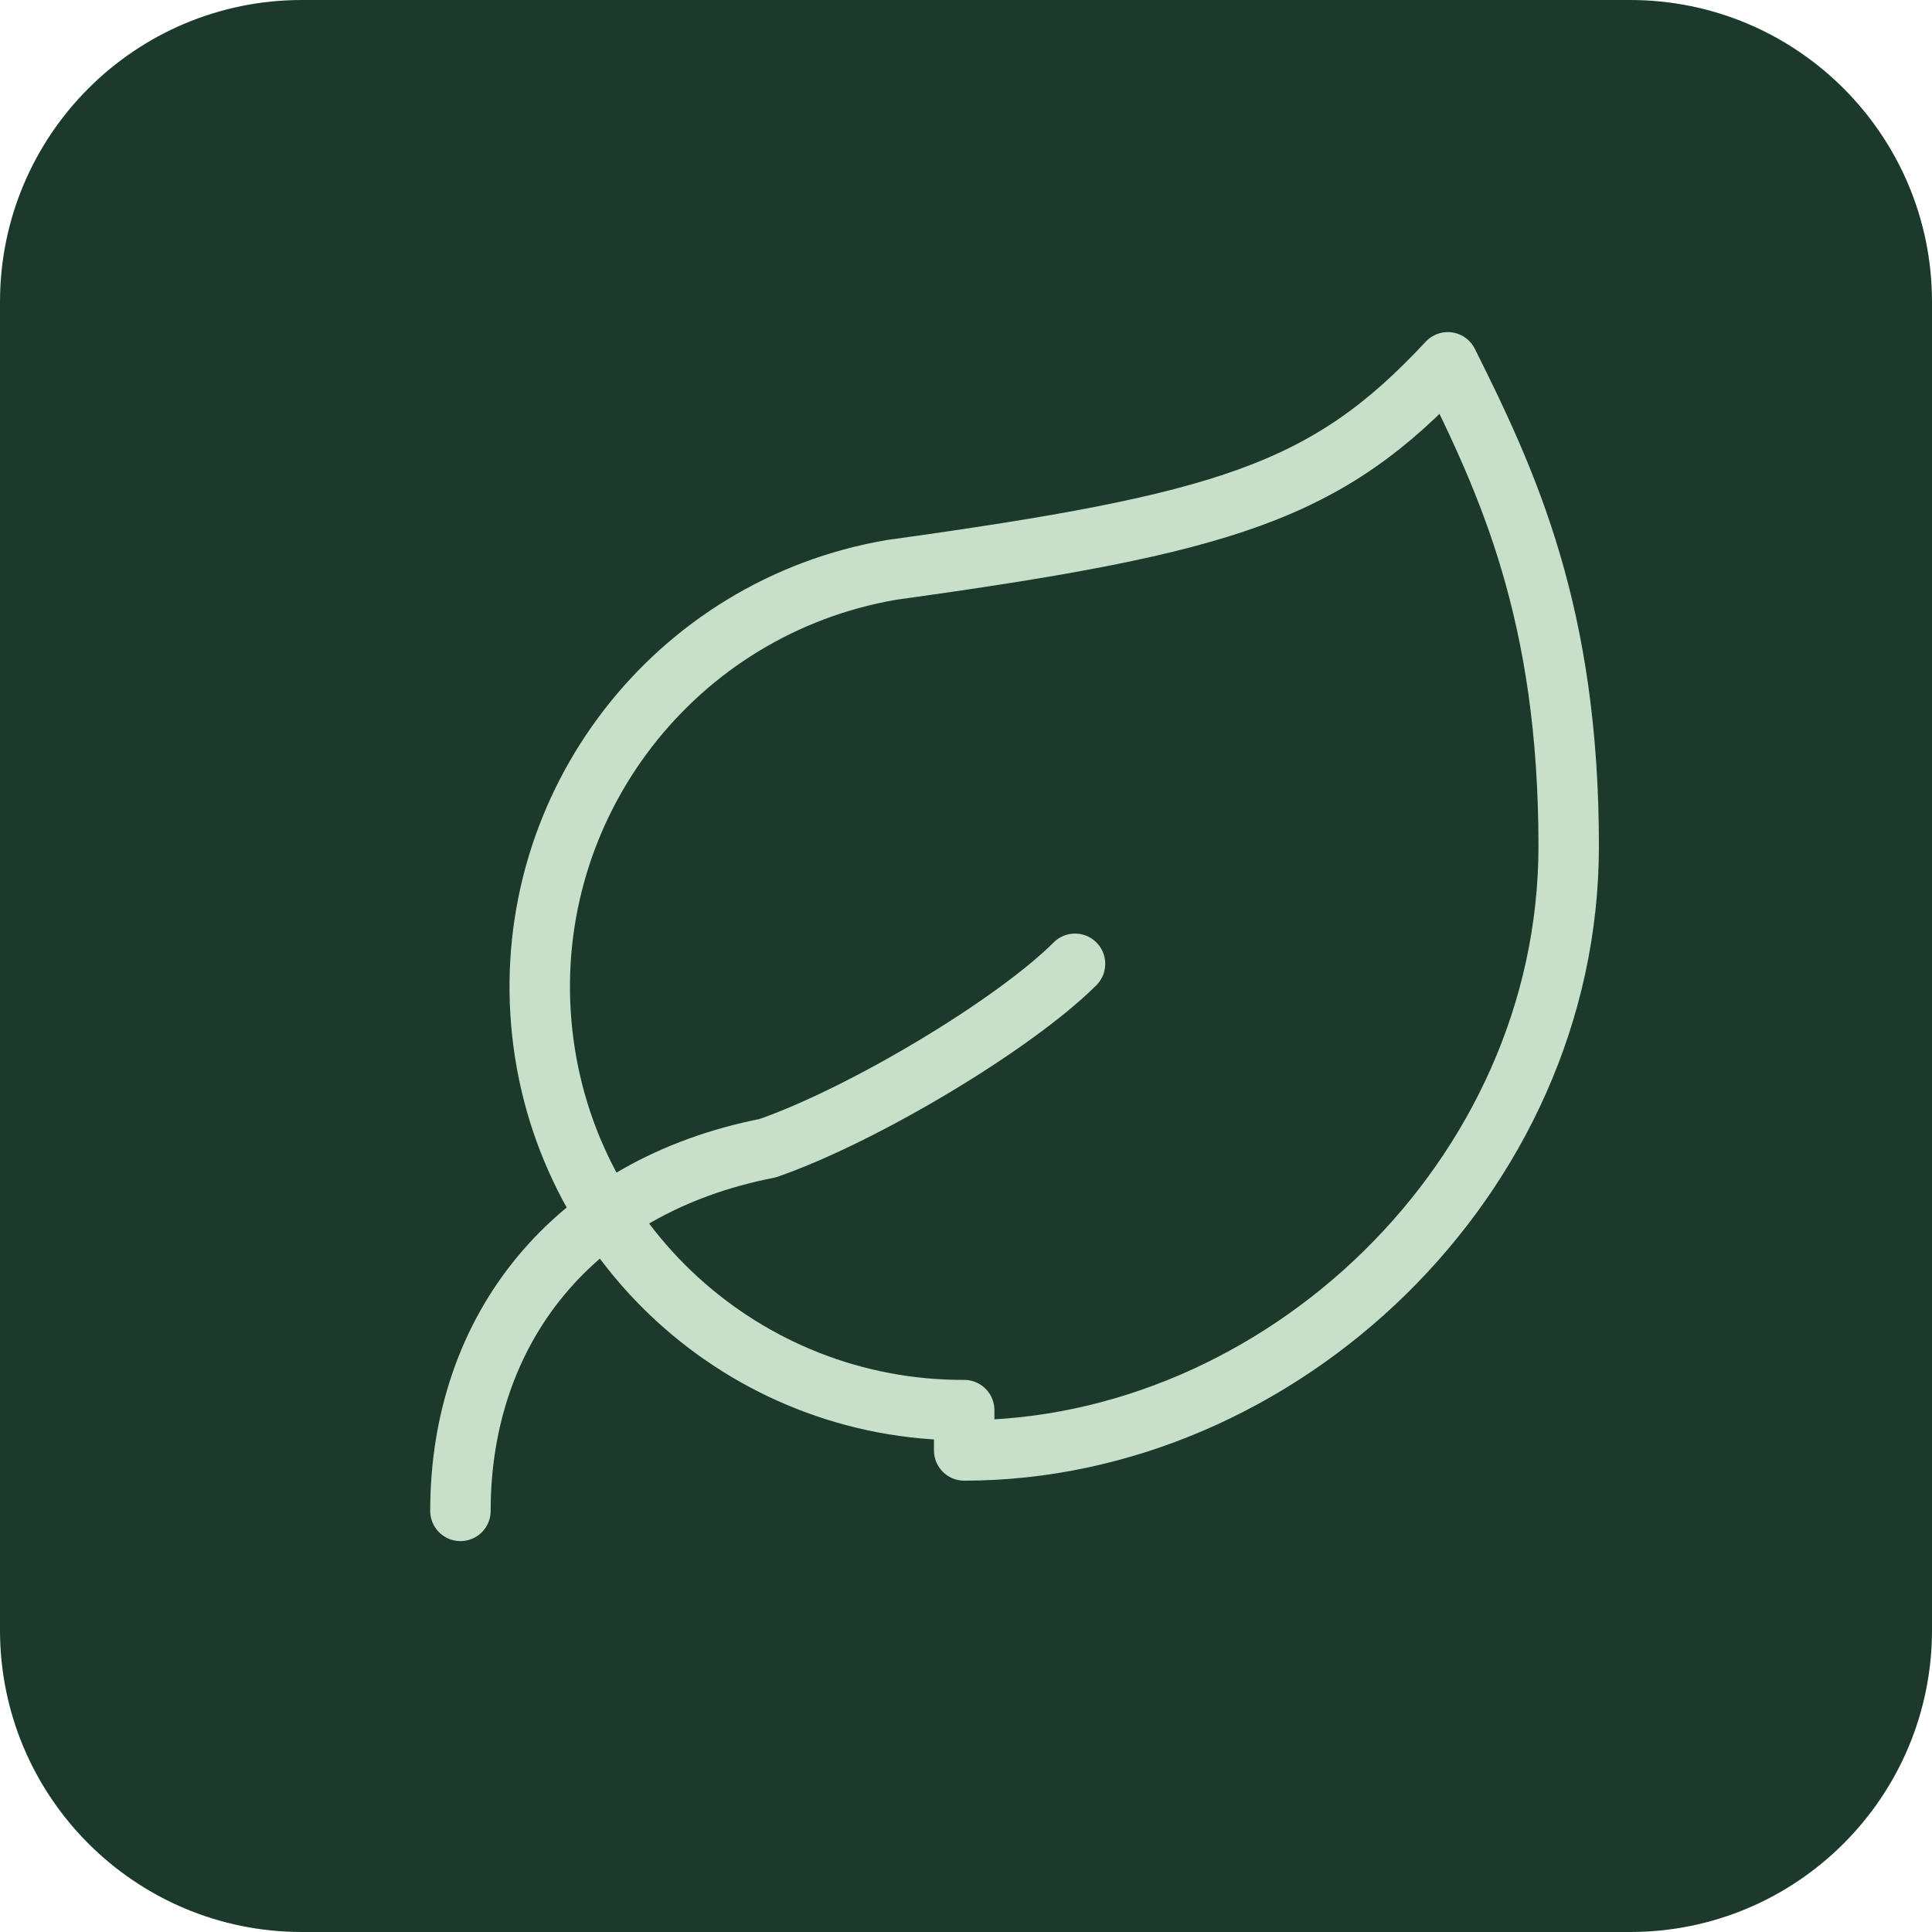
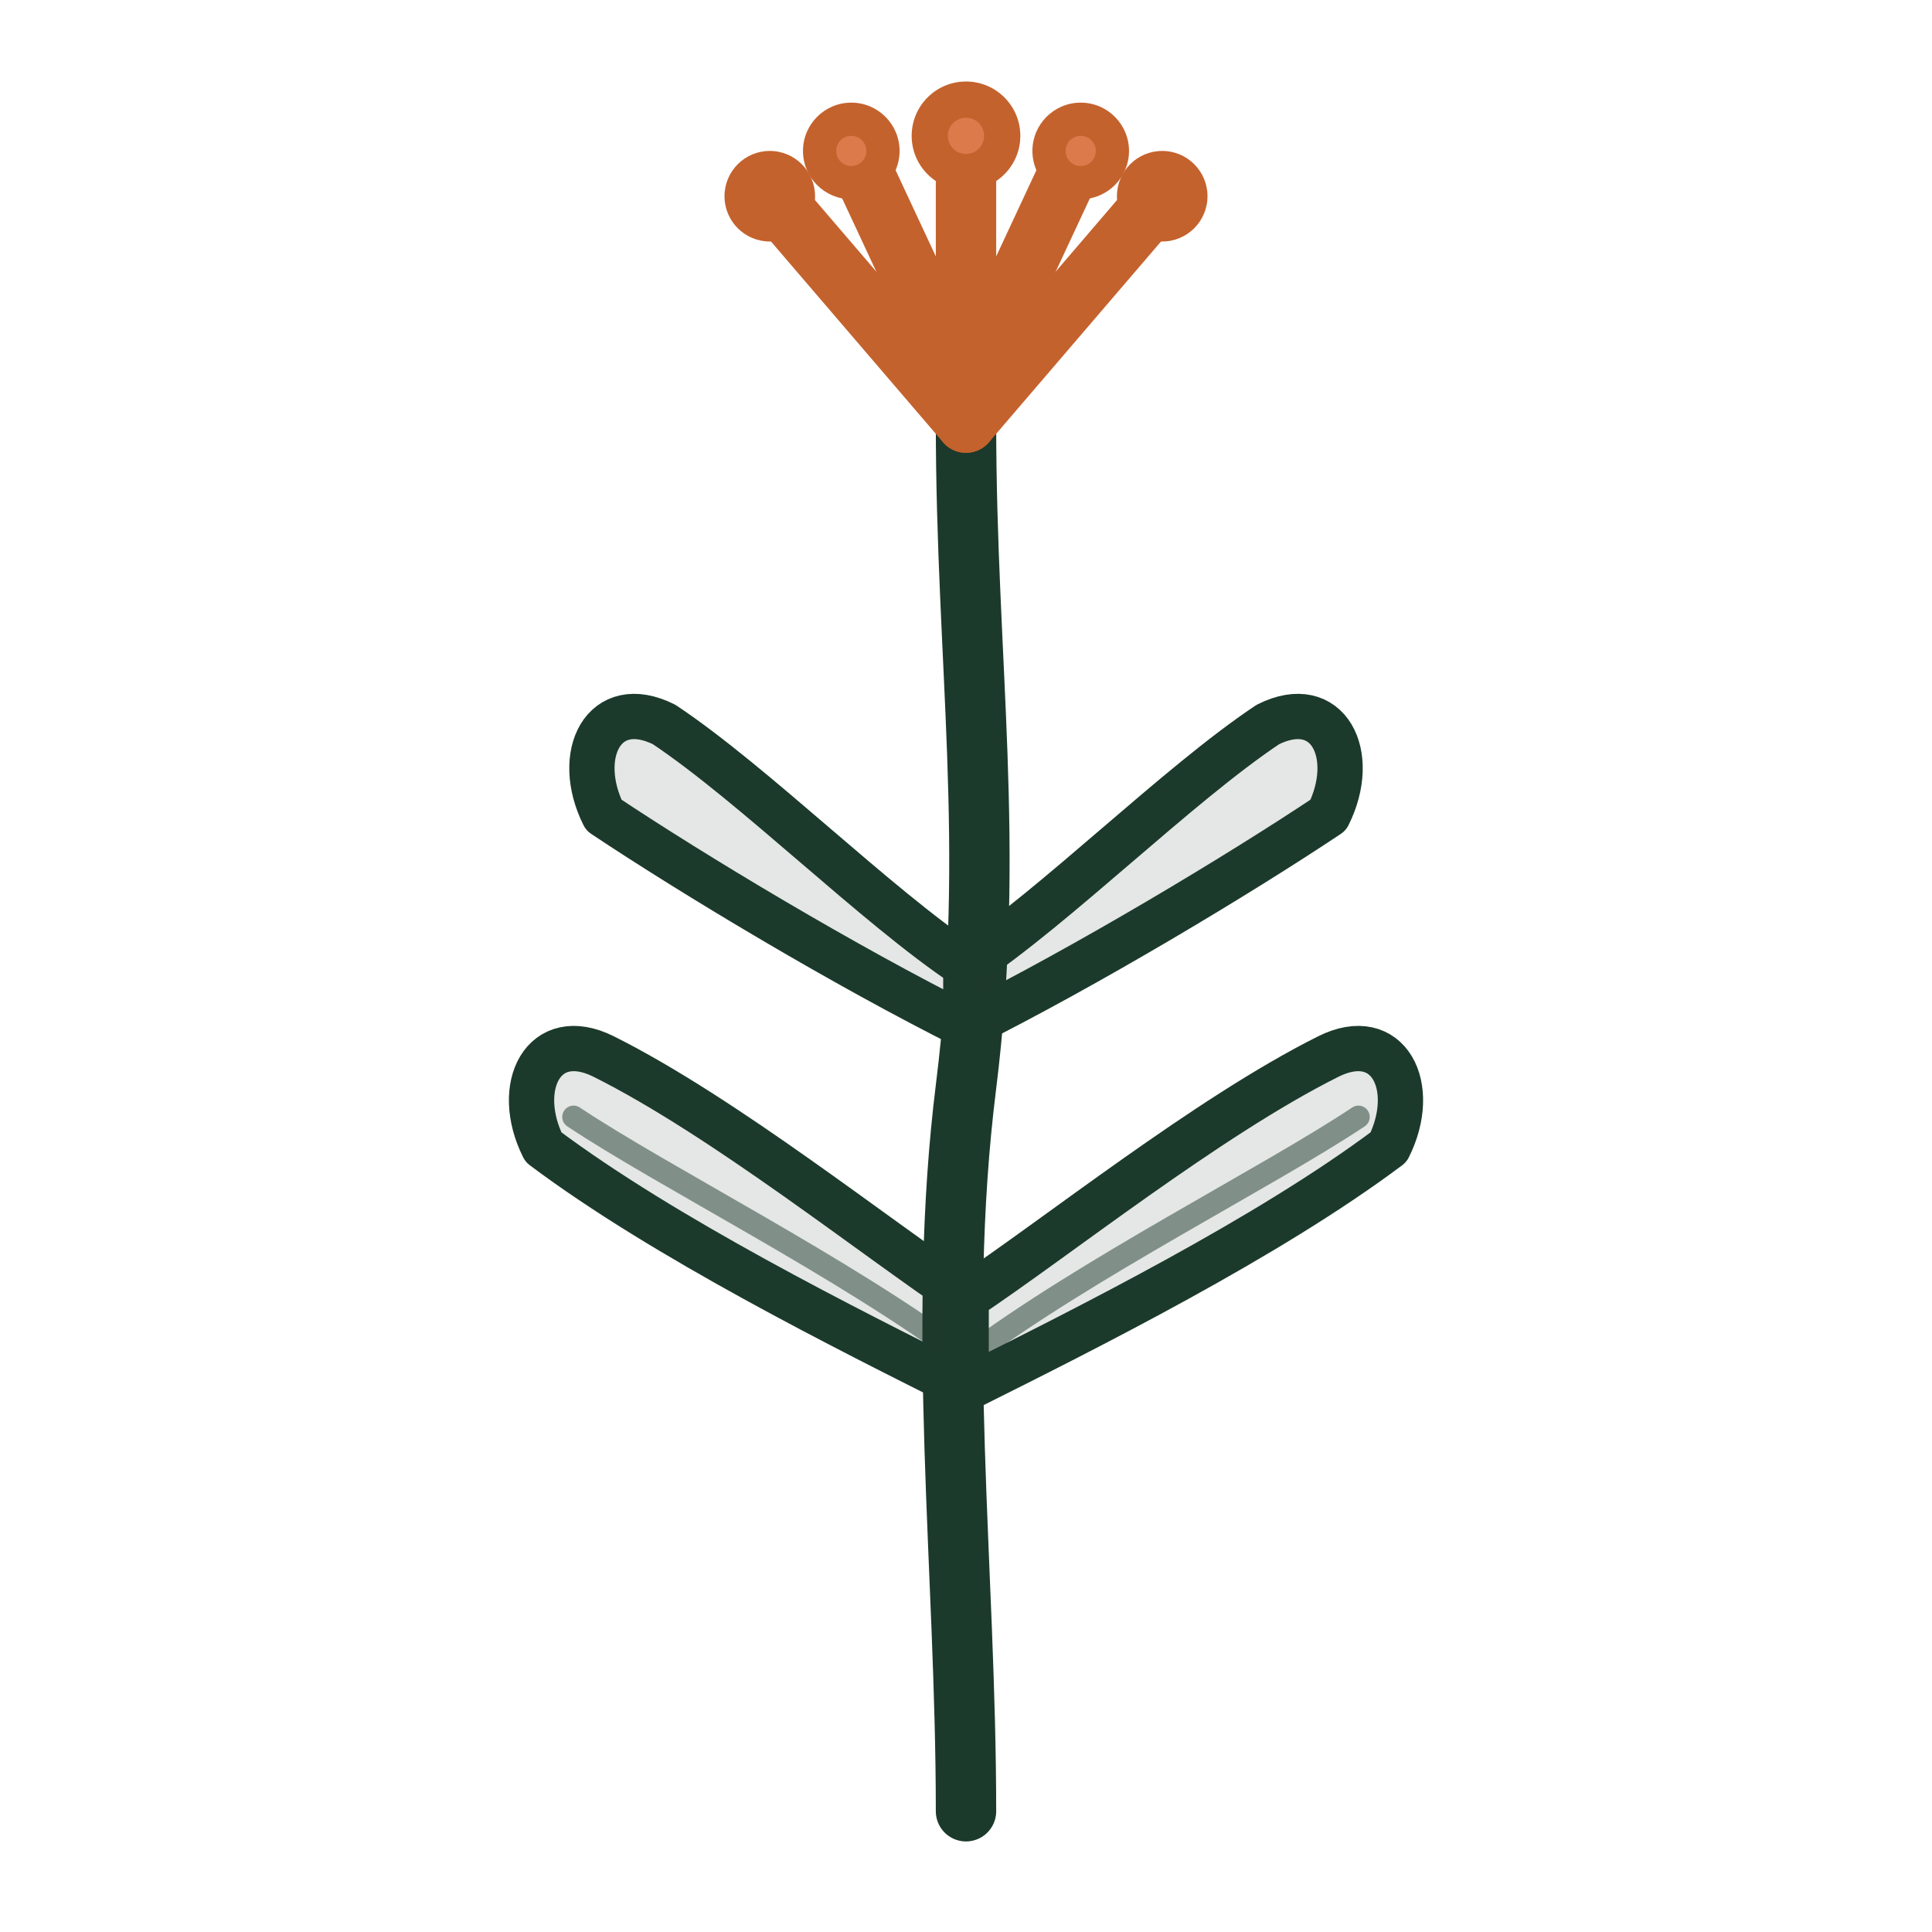
- <svg xmlns="http://www.w3.org/2000/svg" viewBox="0 0 512 512" width="512" height="512">
-   <rect width="512" height="512" rx="80" fill="#1c3a2b" />
-   <g transform="translate(106, 80) scale(2.67)" fill="none" stroke="#c8dfc9" stroke-width="6" stroke-linecap="round" stroke-linejoin="round">
-     <path d="M56 110A42 42 0 0 1 48.8 26.6C82 22 92 18.9 104 6c6 12 12 25 12 48 0 33-28.7 60-60 60z" />
-     <path d="M6 120c0-18 11.1-32.2 30.5-36C46 80.7 61 71.7 67 65.7" />
-   </g>
+ <svg xmlns="http://www.w3.org/2000/svg" viewBox="0 0 64 64" fill="none">
+   <path d="M32 60 C32 52, 31 44, 32 36 C33 28, 32 22, 32 14" stroke="#1c3a2b" stroke-width="2" stroke-linecap="round" fill="none" />
+   <path d="M32 46 C28 44, 22 41, 18 38 C17 36, 18 34, 20 35 C24 37, 29 41, 32 43 Z" stroke="#1c3a2b" stroke-width="1.5" stroke-linejoin="round" stroke-linecap="round" fill="#1c3a2b" fill-opacity="0.12" />
+   <path d="M32 46 C36 44, 42 41, 46 38 C47 36, 46 34, 44 35 C40 37, 35 41, 32 43 Z" stroke="#1c3a2b" stroke-width="1.5" stroke-linejoin="round" stroke-linecap="round" fill="#1c3a2b" fill-opacity="0.12" />
+   <path d="M32 34 C28 32, 23 29, 20 27 C19 25, 20 23, 22 24 C25 26, 29 30, 32 32 Z" stroke="#1c3a2b" stroke-width="1.5" stroke-linejoin="round" stroke-linecap="round" fill="#1c3a2b" fill-opacity="0.12" />
+   <path d="M32 34 C36 32, 41 29, 44 27 C45 25, 44 23, 42 24 C39 26, 35 30, 32 32 Z" stroke="#1c3a2b" stroke-width="1.5" stroke-linejoin="round" stroke-linecap="round" fill="#1c3a2b" fill-opacity="0.12" />
+   <path d="M32 45 C28 42, 22 39, 19 37" stroke="#1c3a2b" stroke-width="0.75" stroke-linecap="round" fill="none" opacity="0.5" />
+   <path d="M32 45 C36 42, 42 39, 45 37" stroke="#1c3a2b" stroke-width="0.75" stroke-linecap="round" fill="none" opacity="0.5" />
+   <path d="M32 14 C32 13, 31 12, 31 11" stroke="#1c3a2b" stroke-width="1.5" stroke-linecap="round" fill="none" />
+   <path d="M32 13 L32 5" stroke="#c4622d" stroke-width="2" stroke-linecap="round" fill="none" />
+   <path d="M32 13 L28.5 5.5" stroke="#c4622d" stroke-width="2" stroke-linecap="round" fill="none" />
+   <path d="M32 13 L35.5 5.5" stroke="#c4622d" stroke-width="2" stroke-linecap="round" fill="none" />
+   <path d="M32 14 L26 7" stroke="#c4622d" stroke-width="2" stroke-linecap="round" fill="none" />
+   <path d="M32 14 L38 7" stroke="#c4622d" stroke-width="2" stroke-linecap="round" fill="none" />
+   <circle cx="32" cy="4.5" r="1.8" fill="#c4622d" />
+   <circle cx="28.2" cy="5" r="1.6" fill="#c4622d" />
+   <circle cx="35.8" cy="5" r="1.6" fill="#c4622d" />
+   <circle cx="25.5" cy="6.5" r="1.5" fill="#c4622d" />
+   <circle cx="38.5" cy="6.5" r="1.5" fill="#c4622d" />
+   <circle cx="32" cy="4.5" r="0.6" fill="#e8845a" opacity="0.7" />
+   <circle cx="28.2" cy="5" r="0.5" fill="#e8845a" opacity="0.7" />
+   <circle cx="35.8" cy="5" r="0.5" fill="#e8845a" opacity="0.7" />
</svg>
